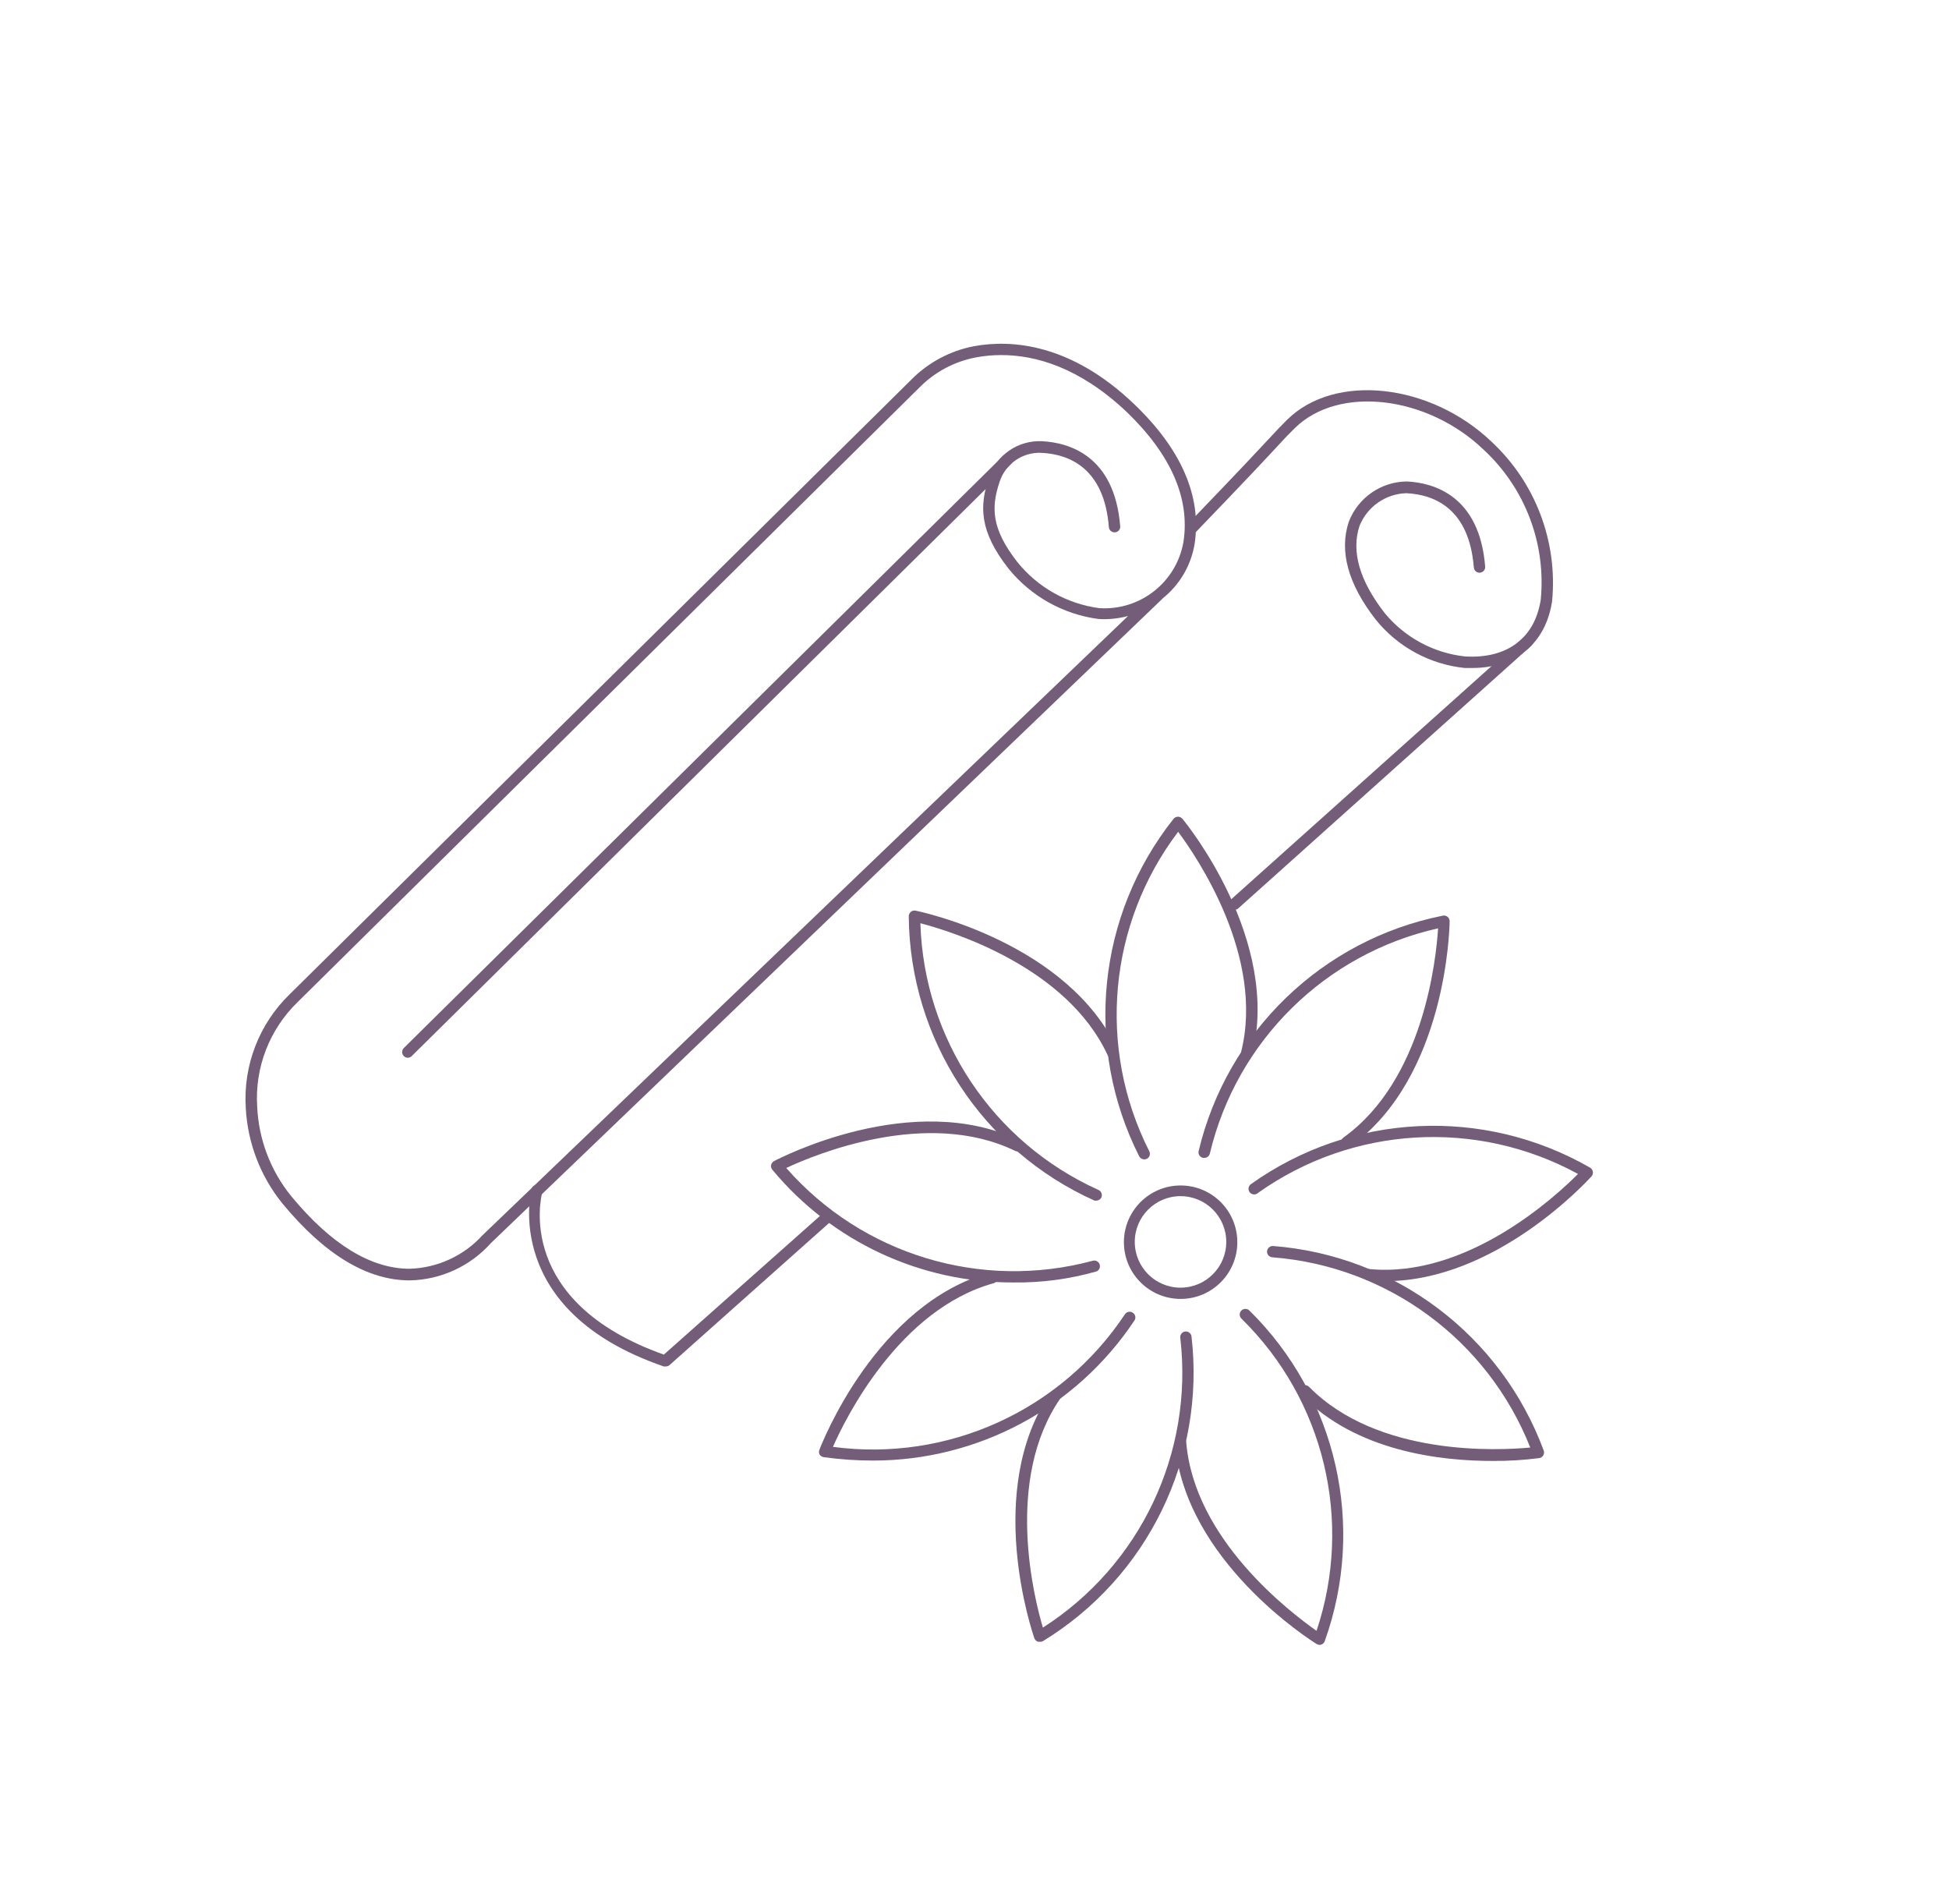
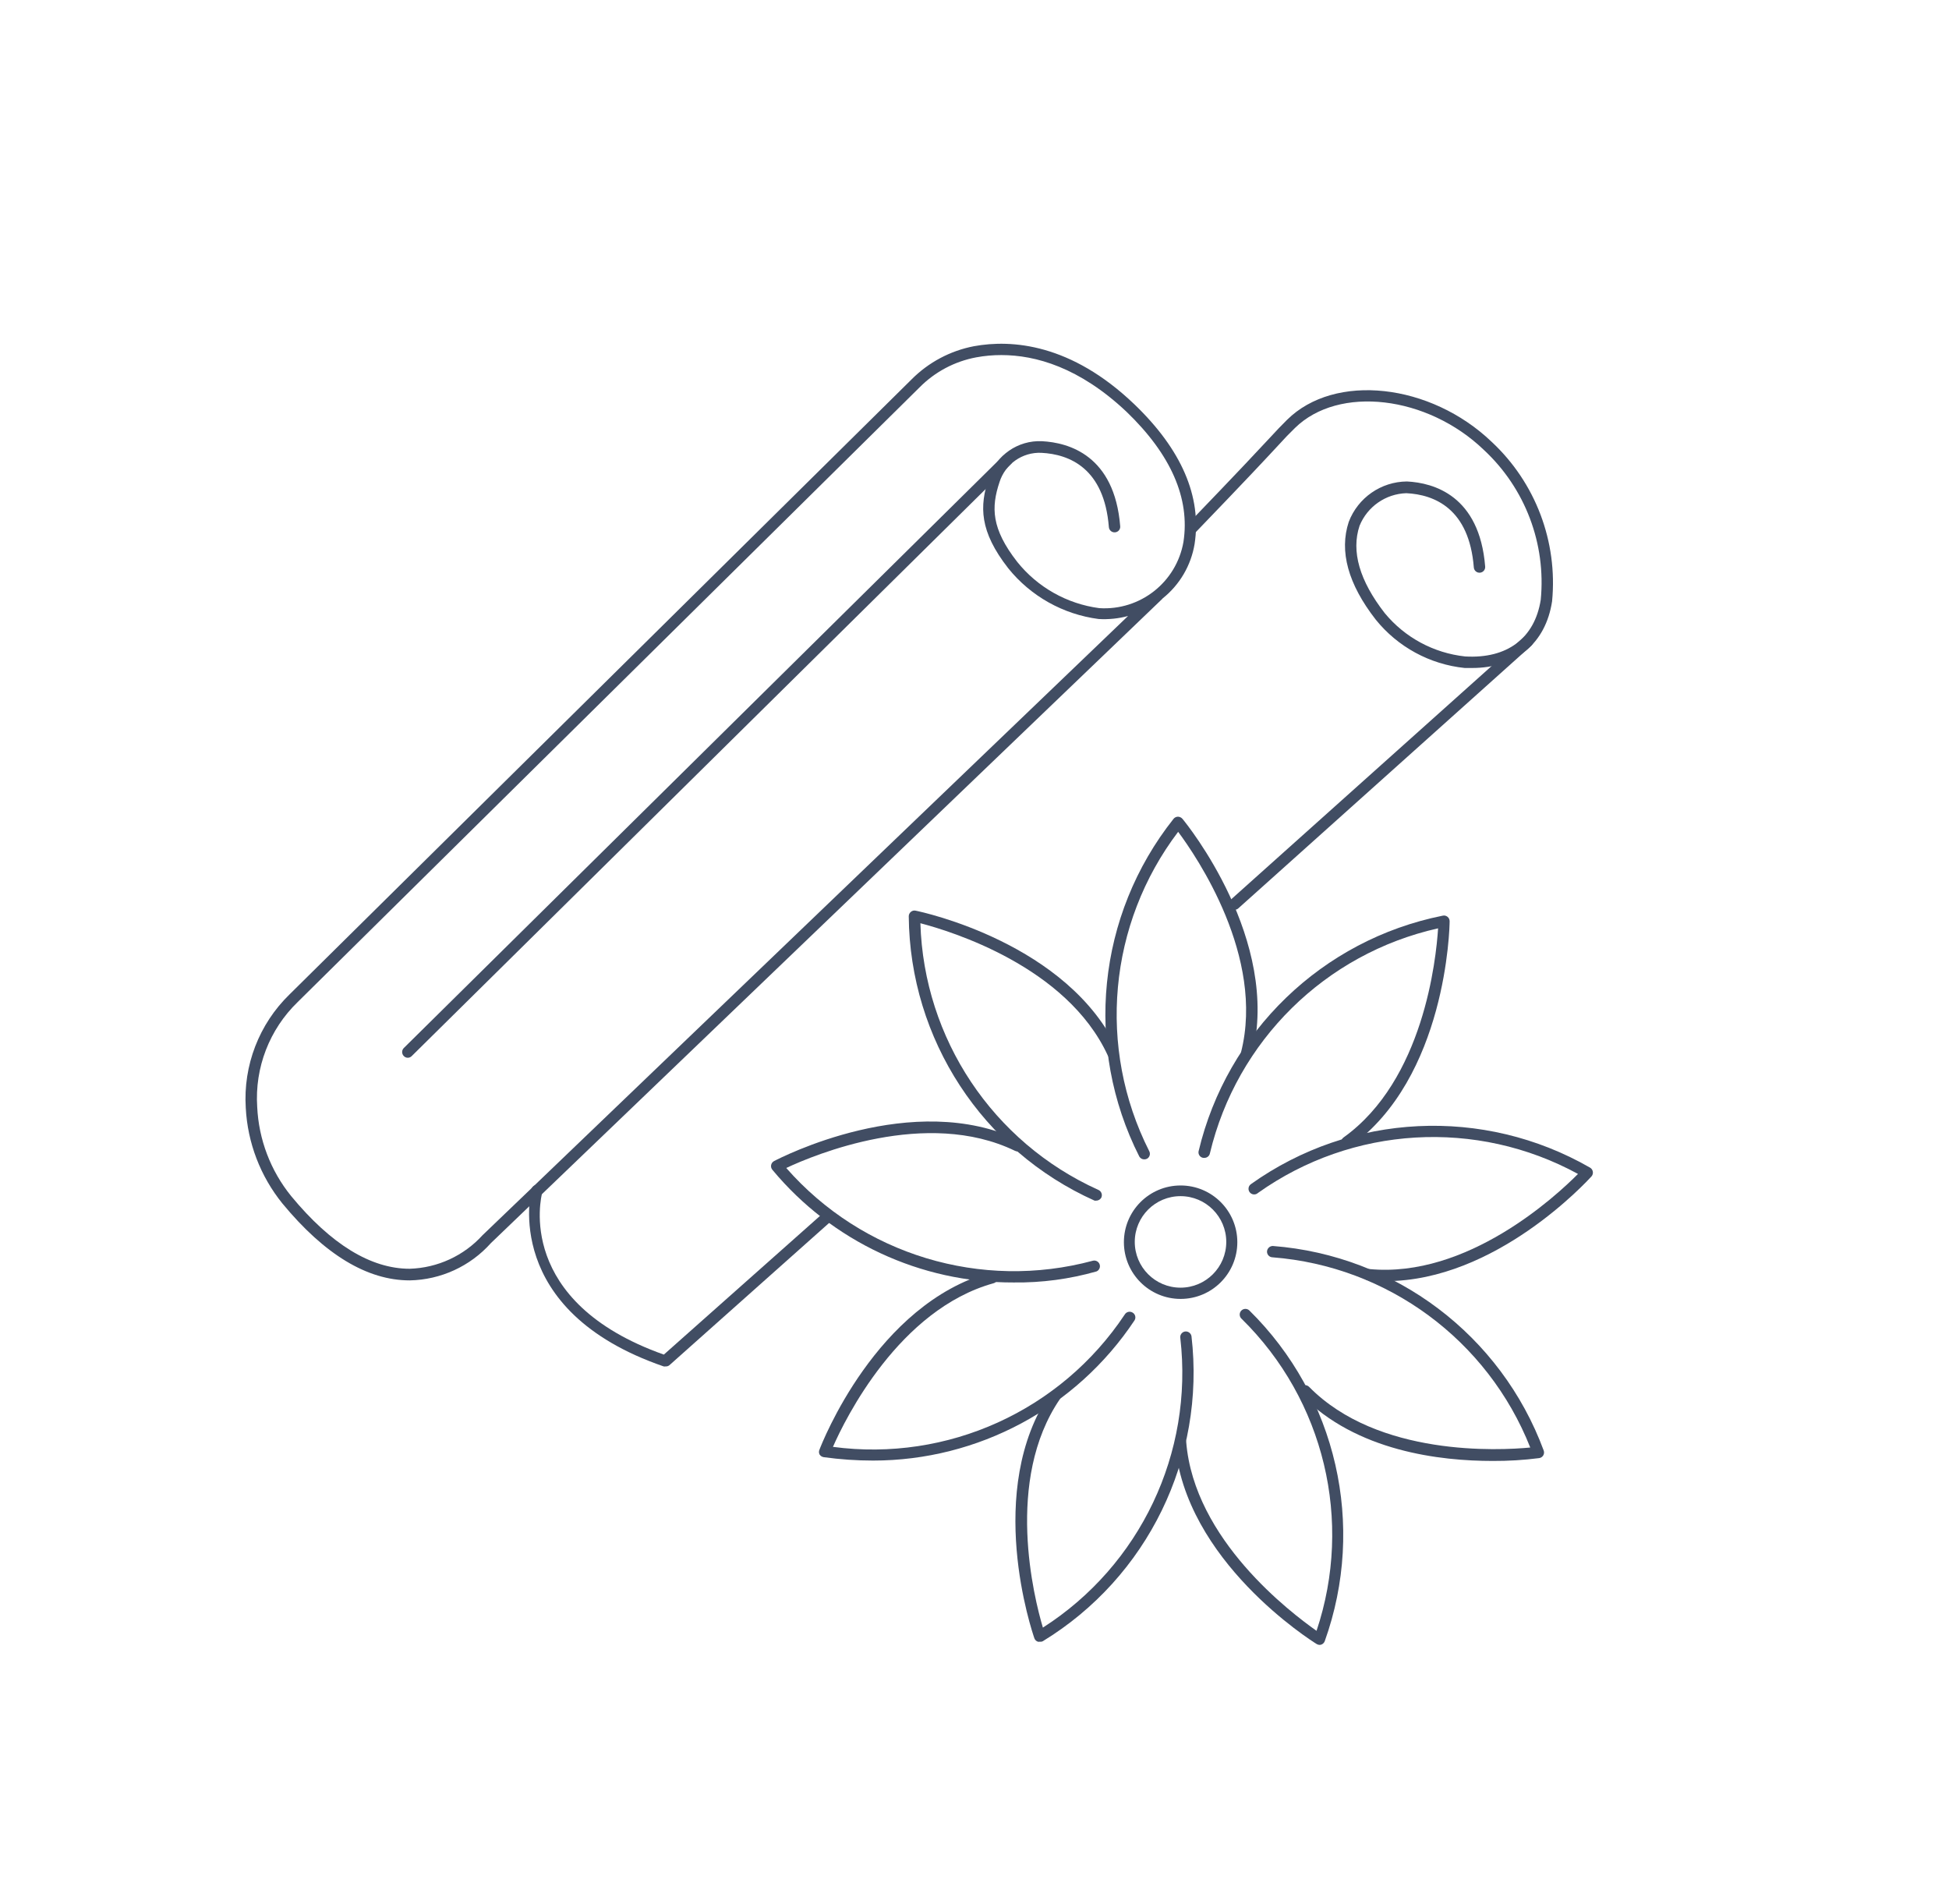
<svg xmlns="http://www.w3.org/2000/svg" id="Camada_1" data-name="Camada 1" viewBox="0 0 206.19 201.39">
  <defs>
-     <style>.cls-1{fill:#745d79;}</style>
+     <style>.cls-1{fill:#414D63;}</style>
  </defs>
  <path class="cls-1" d="M43.34,135.44c-4.49,0-9-2.73-13.46-8.13A17.52,17.52,0,0,1,26,117.19a15.39,15.39,0,0,1,4.63-12l65.8-65.05a12.67,12.67,0,0,1,6.62-3.52c4-.73,10.26-.26,16.94,6.13,5,4.79,7.16,9.77,6.39,14.79A9.31,9.31,0,0,1,123,63.3l-.05.06L51.93,131.5a11.81,11.81,0,0,1-8.58,3.94Zm62.6-97.88a14.44,14.44,0,0,0-2.66.24,11.37,11.37,0,0,0-6,3.18L31.49,106a14.14,14.14,0,0,0-4.28,11.08,16.16,16.16,0,0,0,3.59,9.44c4.21,5.1,8.43,7.69,12.54,7.69h0a10.86,10.86,0,0,0,7.71-3.55l68.29-65.5a9.72,9.72,0,0,1-3.11.32,14.73,14.73,0,0,1-9.56-5.36c-3.06-3.92-3.06-6.56-2.07-9.55a5.65,5.65,0,0,1,5.63-3.9c2.84.15,7.68,1.5,8.28,9a.59.59,0,0,1-.55.64.6.6,0,0,1-.65-.55c-.49-6.22-4.16-7.71-7.14-7.86A4.44,4.44,0,0,0,105.74,51c-.89,2.67-.87,4.91,1.87,8.43a13.37,13.37,0,0,0,8.69,4.9,8.48,8.48,0,0,0,8.9-7c.71-4.61-1.32-9.24-6-13.75C114.2,38.85,109.54,37.56,105.94,37.56Z" />
  <path class="cls-1" d="M43.14,111.89a.58.58,0,0,1-.42-.18.6.6,0,0,1,0-.85L106.1,48.24a.6.6,0,1,1,.85.85L43.56,111.71A.58.58,0,0,1,43.14,111.89Z" />
  <path class="cls-1" d="M130.61,96.24a.57.57,0,0,1-.44-.2.6.6,0,0,1,0-.84l31-27.76a.6.6,0,1,1,.8.89L131,96.09A.59.59,0,0,1,130.61,96.24Z" />
  <path class="cls-1" d="M155.73,70.66c-.25,0-.51,0-.77,0a13.93,13.93,0,0,1-9.42-5.12c-2.92-3.75-3.88-7.23-2.85-10.34a6.64,6.64,0,0,1,6.15-4.27c2.84.14,7.68,1.5,8.28,9a.6.6,0,0,1-.55.65.6.6,0,0,1-.65-.55c-.49-6.22-4.15-7.71-7.14-7.86a5.53,5.53,0,0,0-4.95,3.45c-.9,2.7,0,5.81,2.66,9.23A12.8,12.8,0,0,0,155,69.44c4.45.26,7.36-1.93,8-6a19.12,19.12,0,0,0-6-15.83c-6-5.78-15.38-6.87-20-2.34-.69.67-1,1-1.78,1.85-1.12,1.21-3.21,3.46-8.77,9.23a.6.6,0,1,1-.86-.84c5.55-5.76,7.63-8,8.75-9.2.77-.83,1.12-1.21,1.82-1.9,5.05-5,15.18-3.87,21.66,2.34A20.38,20.38,0,0,1,164.2,63.6C163.52,68.07,160.37,70.66,155.73,70.66Z" />
  <path class="cls-1" d="M70.41,144.54a.64.64,0,0,1-.2,0c-17.22-5.93-14-18.57-14-18.69a.6.6,0,1,1,1.15.31c-.12.47-2.88,11.54,12.87,17.13l16.79-14.91a.6.6,0,0,1,.85.05.61.61,0,0,1-.06.85l-17,15.14A.58.58,0,0,1,70.41,144.54Z" />
  <path class="cls-1" d="M139.62,174a.62.62,0,0,1-.32-.09c-.57-.35-14-8.81-15-21.31a.59.59,0,0,1,.55-.64.58.58,0,0,1,.64.55c.83,10.37,11.1,18.1,13.79,20a32,32,0,0,0-7.92-33,.6.6,0,0,1-.06-.85.61.61,0,0,1,.85-.06,33.32,33.32,0,0,1,8,35,.62.62,0,0,1-.37.37A.69.69,0,0,1,139.62,174Z" />
  <path class="cls-1" d="M110,173.66a.48.48,0,0,1-.2,0,.6.6,0,0,1-.37-.36c-.22-.64-5.36-15.66,1.72-26a.59.59,0,0,1,.83-.15.59.59,0,0,1,.16.83c-5.88,8.6-2.74,21.06-1.81,24.19a32,32,0,0,0,14.54-30.62.6.6,0,0,1,.48-.7.61.61,0,0,1,.7.49,33.29,33.29,0,0,1-15.73,32.27A.55.55,0,0,1,110,173.66Z" />
  <path class="cls-1" d="M92.36,154.5a38.19,38.19,0,0,1-5.22-.36.64.64,0,0,1-.44-.29.6.6,0,0,1,0-.52c.24-.63,6-15.42,18.1-18.74a.6.6,0,0,1,.74.42.6.6,0,0,1-.42.73c-10,2.77-15.69,14.32-17,17.31a32,32,0,0,0,30.87-14,.6.6,0,0,1,.82-.21.59.59,0,0,1,.22.82A33.21,33.21,0,0,1,92.36,154.5Z" />
  <path class="cls-1" d="M107.23,135.66a33,33,0,0,1-25.51-11.91.6.6,0,0,1,.17-.93c.6-.31,14.69-7.63,26-2.17a.6.6,0,1,1-.52,1.08c-9.37-4.53-21.23.43-24.19,1.82a32.05,32.05,0,0,0,32.44,9.81.6.6,0,0,1,.39,1.13A30.56,30.56,0,0,1,107.23,135.66Z" />
  <path class="cls-1" d="M116,127a.52.52,0,0,1-.21,0A33.27,33.27,0,0,1,96.14,96.93a.6.6,0,0,1,.22-.47.57.57,0,0,1,.5-.13c.66.13,16.19,3.44,21.43,14.83a.59.59,0,0,1-.29.79.6.6,0,0,1-.8-.29c-4.35-9.45-16.66-13.17-19.83-14a32,32,0,0,0,18.81,28.2.61.61,0,0,1,.35.78A.59.59,0,0,1,116,127Z" />
  <path class="cls-1" d="M121.05,122.64a.6.6,0,0,1-.52-.3,33.28,33.28,0,0,1,3.62-35.72.61.61,0,0,1,.47-.23.65.65,0,0,1,.47.22c.43.51,10.44,12.84,7.37,25a.61.61,0,0,1-.73.44.61.61,0,0,1-.44-.73c2.56-10.1-4.7-20.71-6.65-23.33a32,32,0,0,0-3.07,33.76.6.6,0,0,1-.22.82A.64.64,0,0,1,121.05,122.64Z" />
  <path class="cls-1" d="M127.39,122.48h-.1a.59.59,0,0,1-.49-.69,33.25,33.25,0,0,1,25.83-24.93.59.59,0,0,1,.51.12.6.6,0,0,1,.22.47c0,.67-.33,16.55-10.52,23.84a.61.61,0,0,1-.84-.14.59.59,0,0,1,.14-.83c8.47-6.07,9.79-18.85,10-22.12A32,32,0,0,0,128,122,.59.59,0,0,1,127.39,122.48Z" />
  <path class="cls-1" d="M146.59,135.52c-.61,0-1.23,0-1.85-.09a.58.58,0,0,1-.53-.65.59.59,0,0,1,.65-.54c10.36,1,19.78-7.74,22.08-10.06a32,32,0,0,0-33.84,2,.6.6,0,1,1-.75-.93,33.26,33.26,0,0,1,35.86-1.74.61.61,0,0,1,.16.93C167.94,124.9,158.26,135.52,146.59,135.52Z" />
  <path class="cls-1" d="M157.91,154.54c-5.51,0-14.42-1-20.27-7a.59.59,0,0,1,0-.84.6.6,0,0,1,.85,0c7.3,7.42,20.14,6.73,23.4,6.42A32,32,0,0,0,134.63,133a.6.6,0,0,1-.59-.61.62.62,0,0,1,.61-.59,33.28,33.28,0,0,1,28.66,21.63.6.6,0,0,1-.48.81A37.07,37.07,0,0,1,157.91,154.54Z" />
  <path class="cls-1" d="M124.9,137.4a6,6,0,1,1,6-6A6,6,0,0,1,124.9,137.4Zm0-10.87a4.84,4.84,0,1,0,4.83,4.84A4.84,4.84,0,0,0,124.9,126.53Z" />
</svg>
